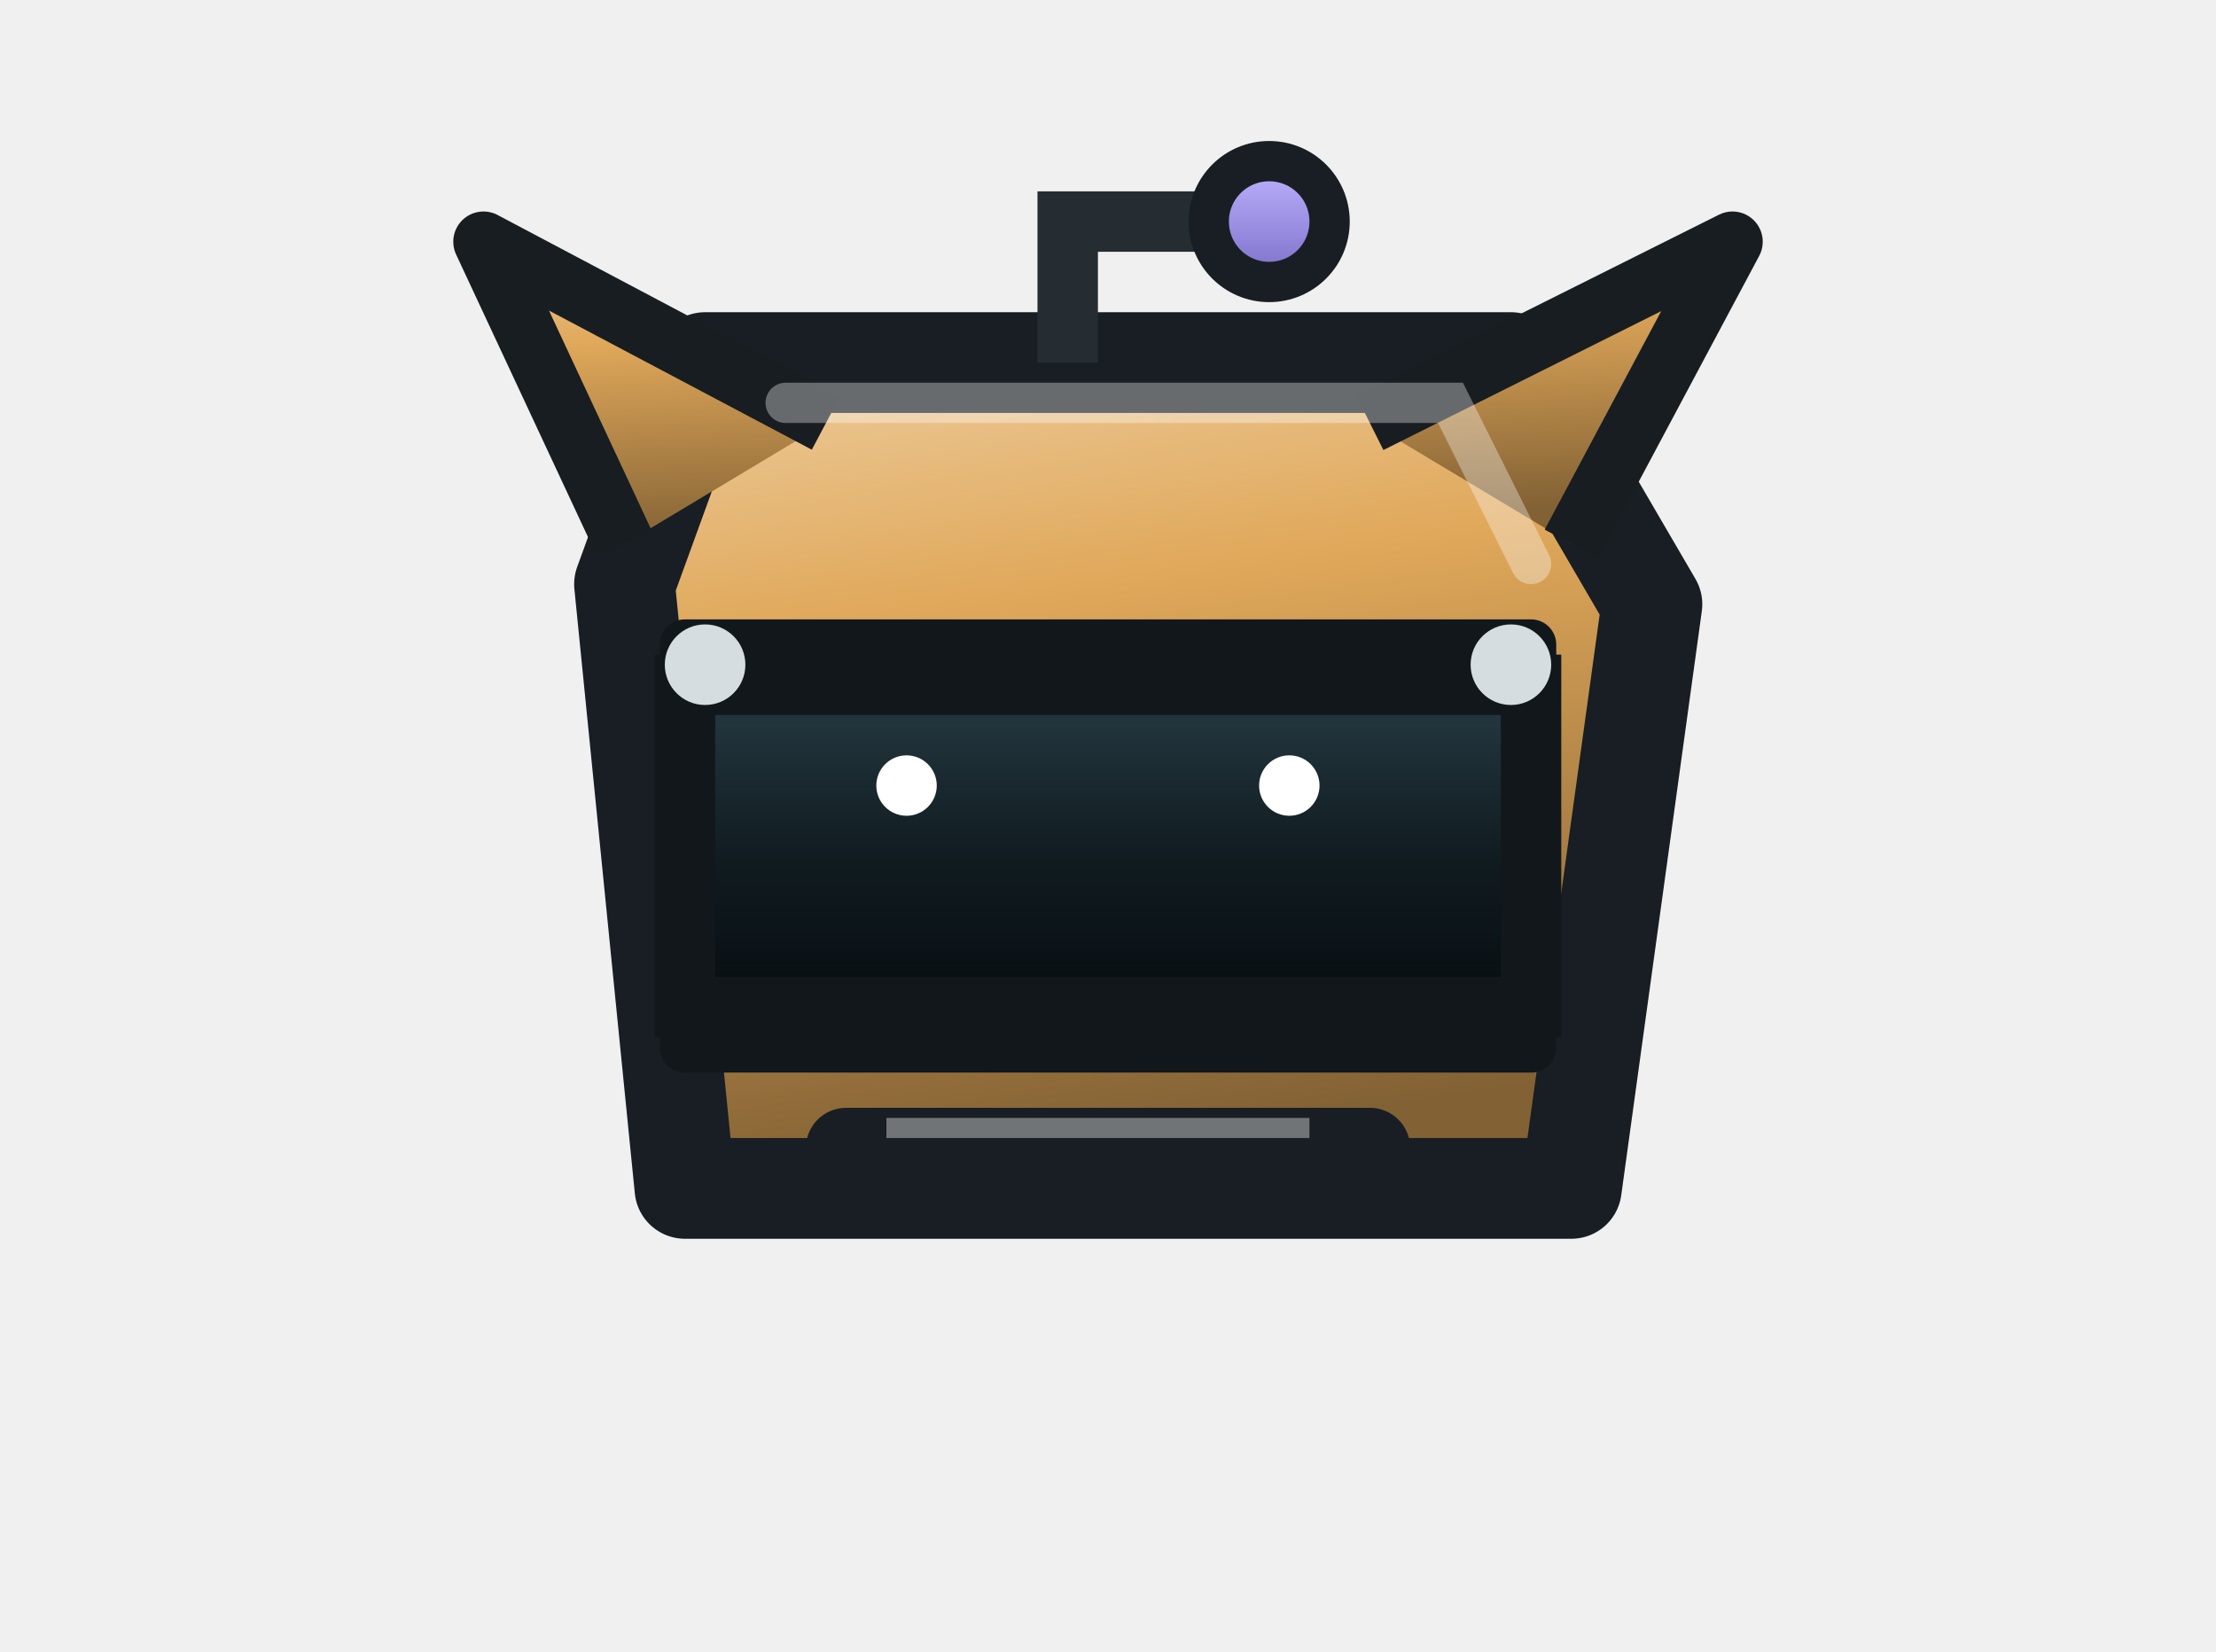
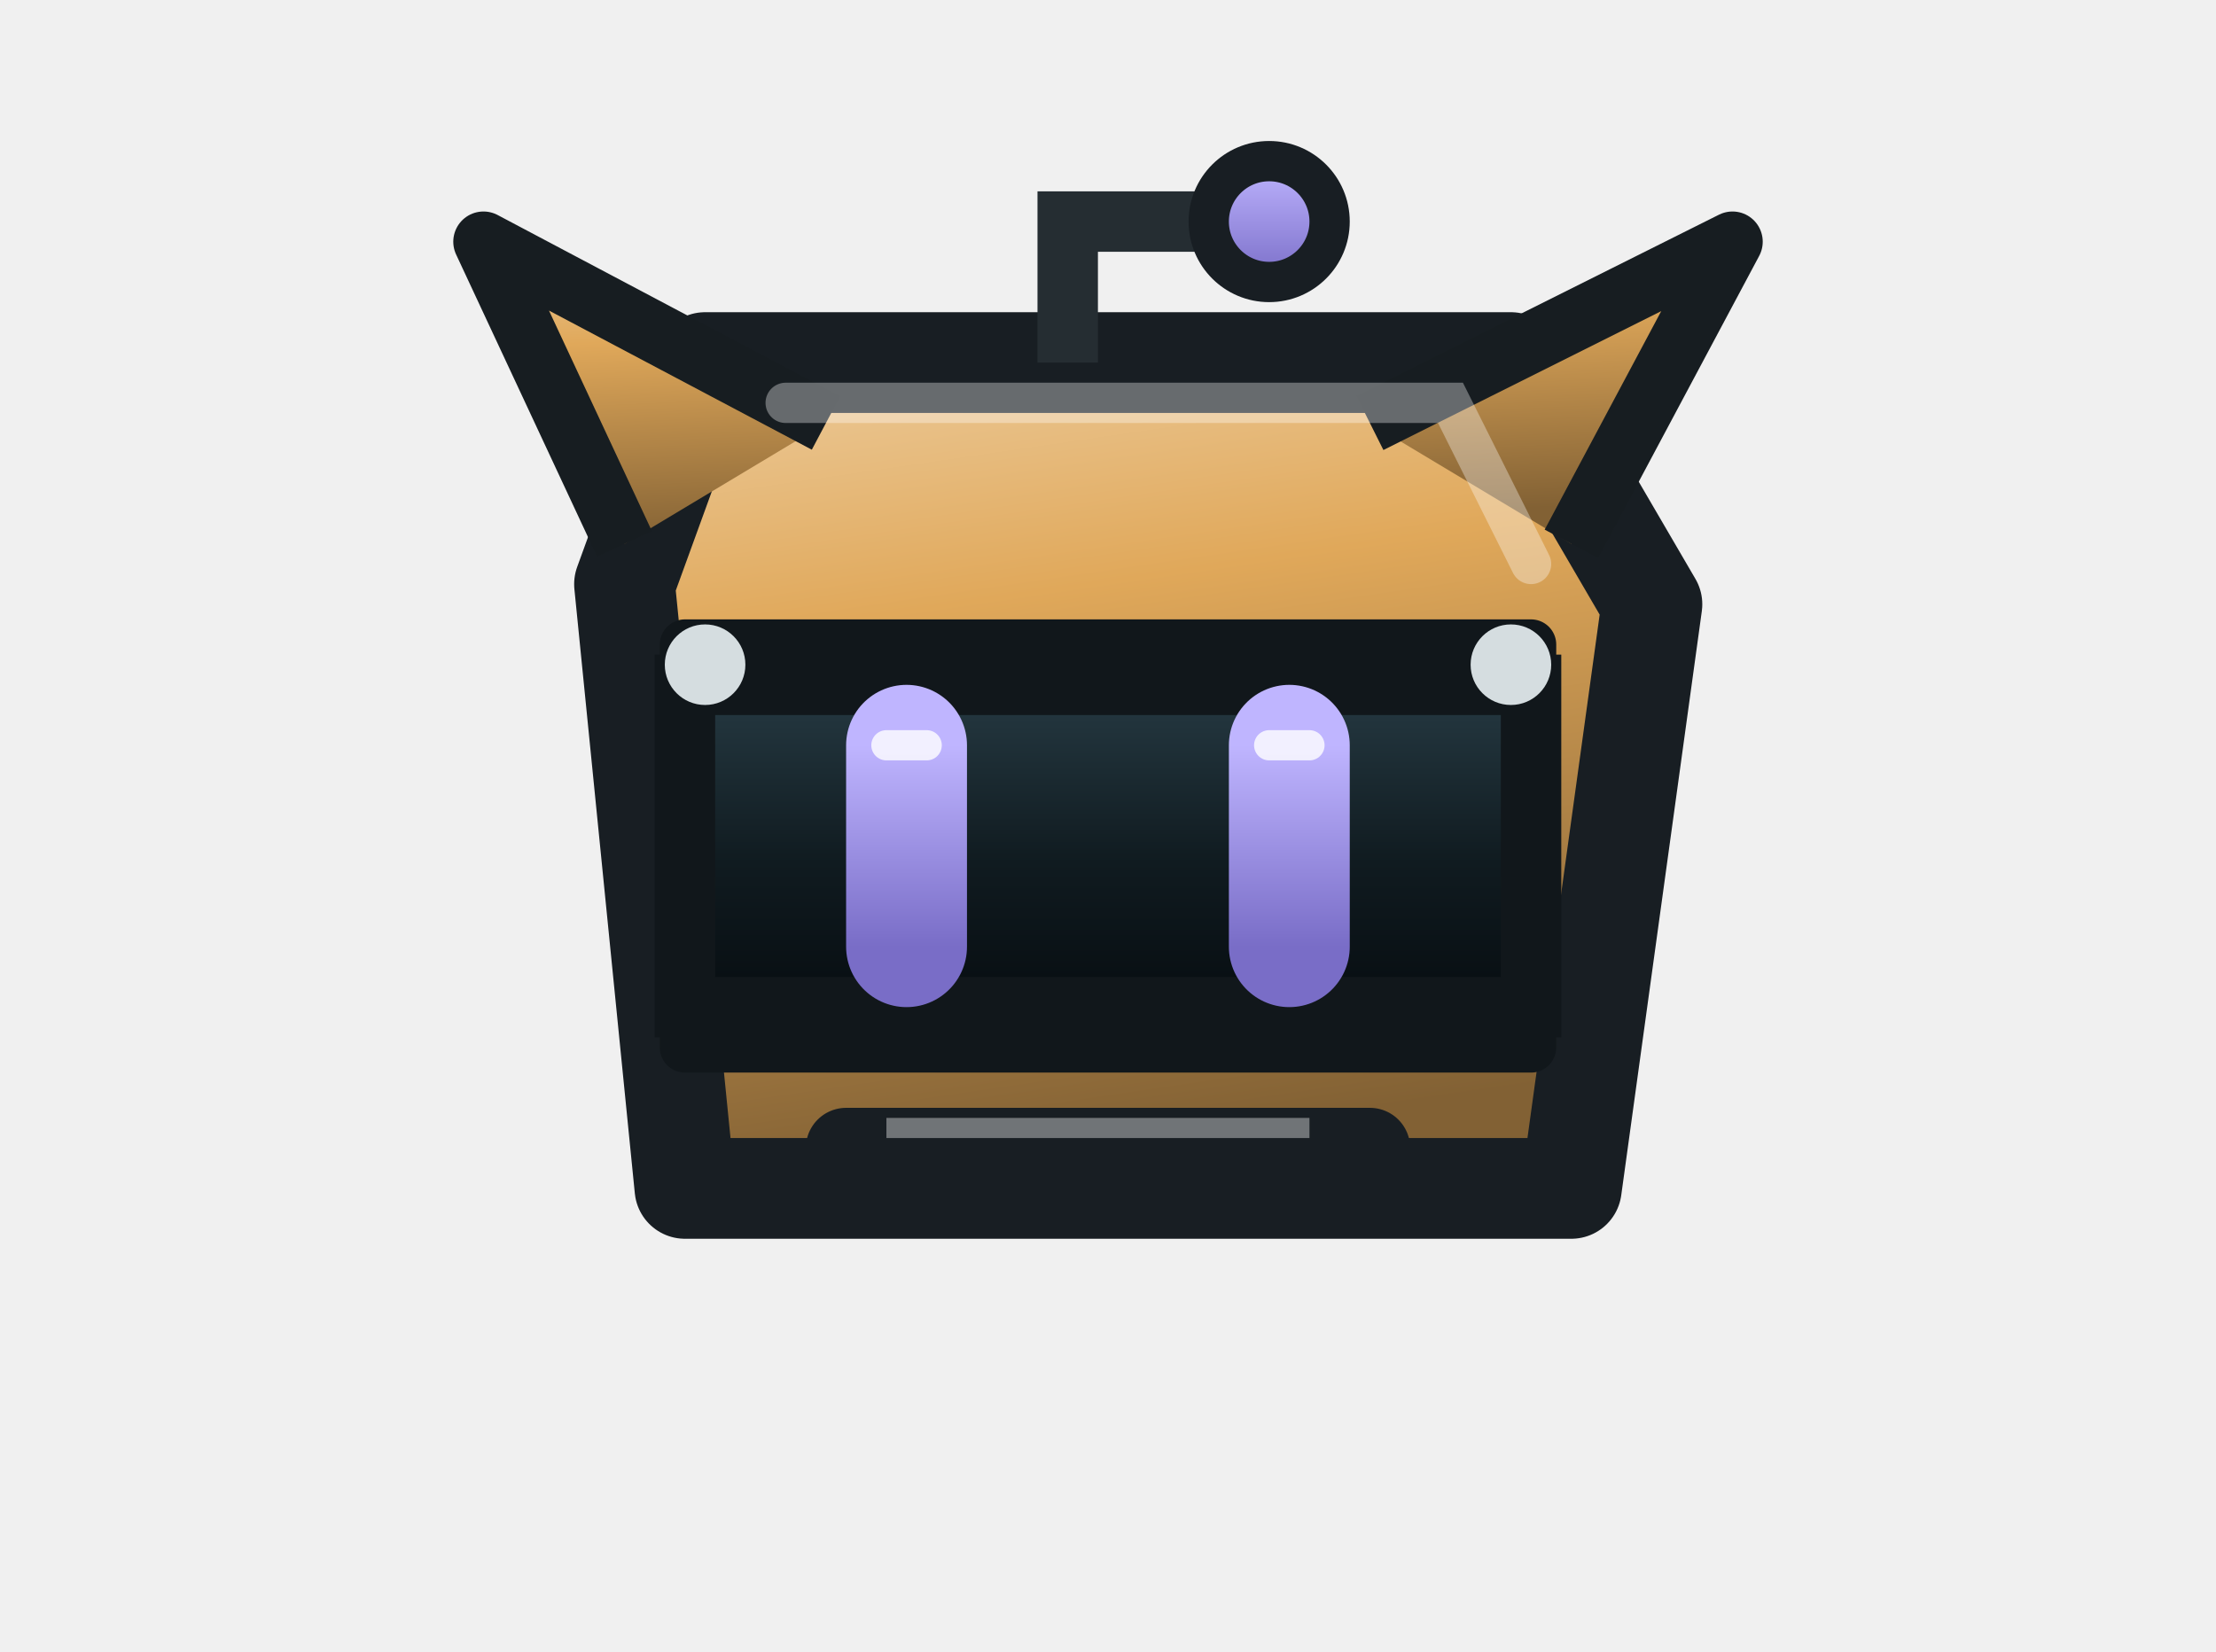
<svg xmlns="http://www.w3.org/2000/svg" viewBox="0 0 110 82" role="img" aria-label="ZIRH-2 head">
  <defs>
    <linearGradient id="hamster-head-shell" x1="0" y1="0" x2="0.18" y2="1">
      <stop stop-color="#edcd9f" />
      <stop offset=".34" stop-color="#e0a85a" />
      <stop offset="1" stop-color="#826134" />
    </linearGradient>
    <linearGradient id="hamster-head-metal" x1="0" y1="0" x2="0" y2="1">
      <stop stop-color="#67747a" />
      <stop offset=".38" stop-color="#3b474d" />
      <stop offset="1" stop-color="#20282d" />
    </linearGradient>
    <linearGradient id="hamster-head-accent" x1="0" y1="0" x2="0" y2="1">
      <stop stop-color="#bfb5ff" />
      <stop offset="1" stop-color="#796dc7" />
    </linearGradient>
    <linearGradient id="hamster-head-glass" x1="0" y1="0" x2="0" y2="1">
      <stop stop-color="#263a43" />
      <stop offset=".55" stop-color="#101b20" />
      <stop offset="1" stop-color="#070d11" />
    </linearGradient>
  </defs>
  <g>
    <path d="M31 29 35 18h40l7 12-4 29H34z" fill="url(#hamster-head-shell)" stroke="#181e23" stroke-width="5" stroke-linejoin="round" />
    <path d="M31 27 24 12l17 9M78 27l8-15-18 9" fill="url(#hamster-head-shell)" stroke="#171d21" stroke-width="3" stroke-linejoin="round" />
    <path d="M34 32h42v20H34z" fill="url(#hamster-head-glass)" stroke="#11171b" stroke-width="2.5" stroke-linejoin="round" />
    <path d="M34 34h42v16H34z" fill="url(#hamster-head-glass)" stroke="#11171b" stroke-width="3" />
-     <path d="M40 42h12m7 0h12" stroke="url(#hamster-head-accent)" stroke-width="5" stroke-linecap="round" />
-     <circle cx="45" cy="39" r="1.5" fill="#fff" />
-     <circle cx="64" cy="39" r="1.5" fill="#fff" />
+     <path d="M45 37v10m19-10v10" stroke="url(#hamster-head-accent)" stroke-width="6" stroke-linecap="round" />
+     <path d="M44 37h2m17 0h2" stroke="#fff" stroke-opacity=".8" stroke-width="1.5" stroke-linecap="round" />
    <path d="M42 57h26" stroke="#181e23" stroke-width="4" stroke-linecap="round" />
    <path d="M44 56h21" stroke="#ffffff" stroke-opacity=".38" stroke-width="1" />
    <path d="M39 20h33l4 8" fill="none" stroke="#ffffff" stroke-opacity=".34" stroke-width="2" stroke-linecap="round" />
    <circle cx="35" cy="33" r="2" fill="#d5dde0" />
    <circle cx="75" cy="33" r="2" fill="#d5dde0" />
    <path d="M53 18V11h8" fill="none" stroke="#252d32" stroke-width="3" />
    <circle cx="63" cy="11" r="3" fill="url(#hamster-head-accent)" stroke="#181e23" stroke-width="2" />
  </g>
</svg>
